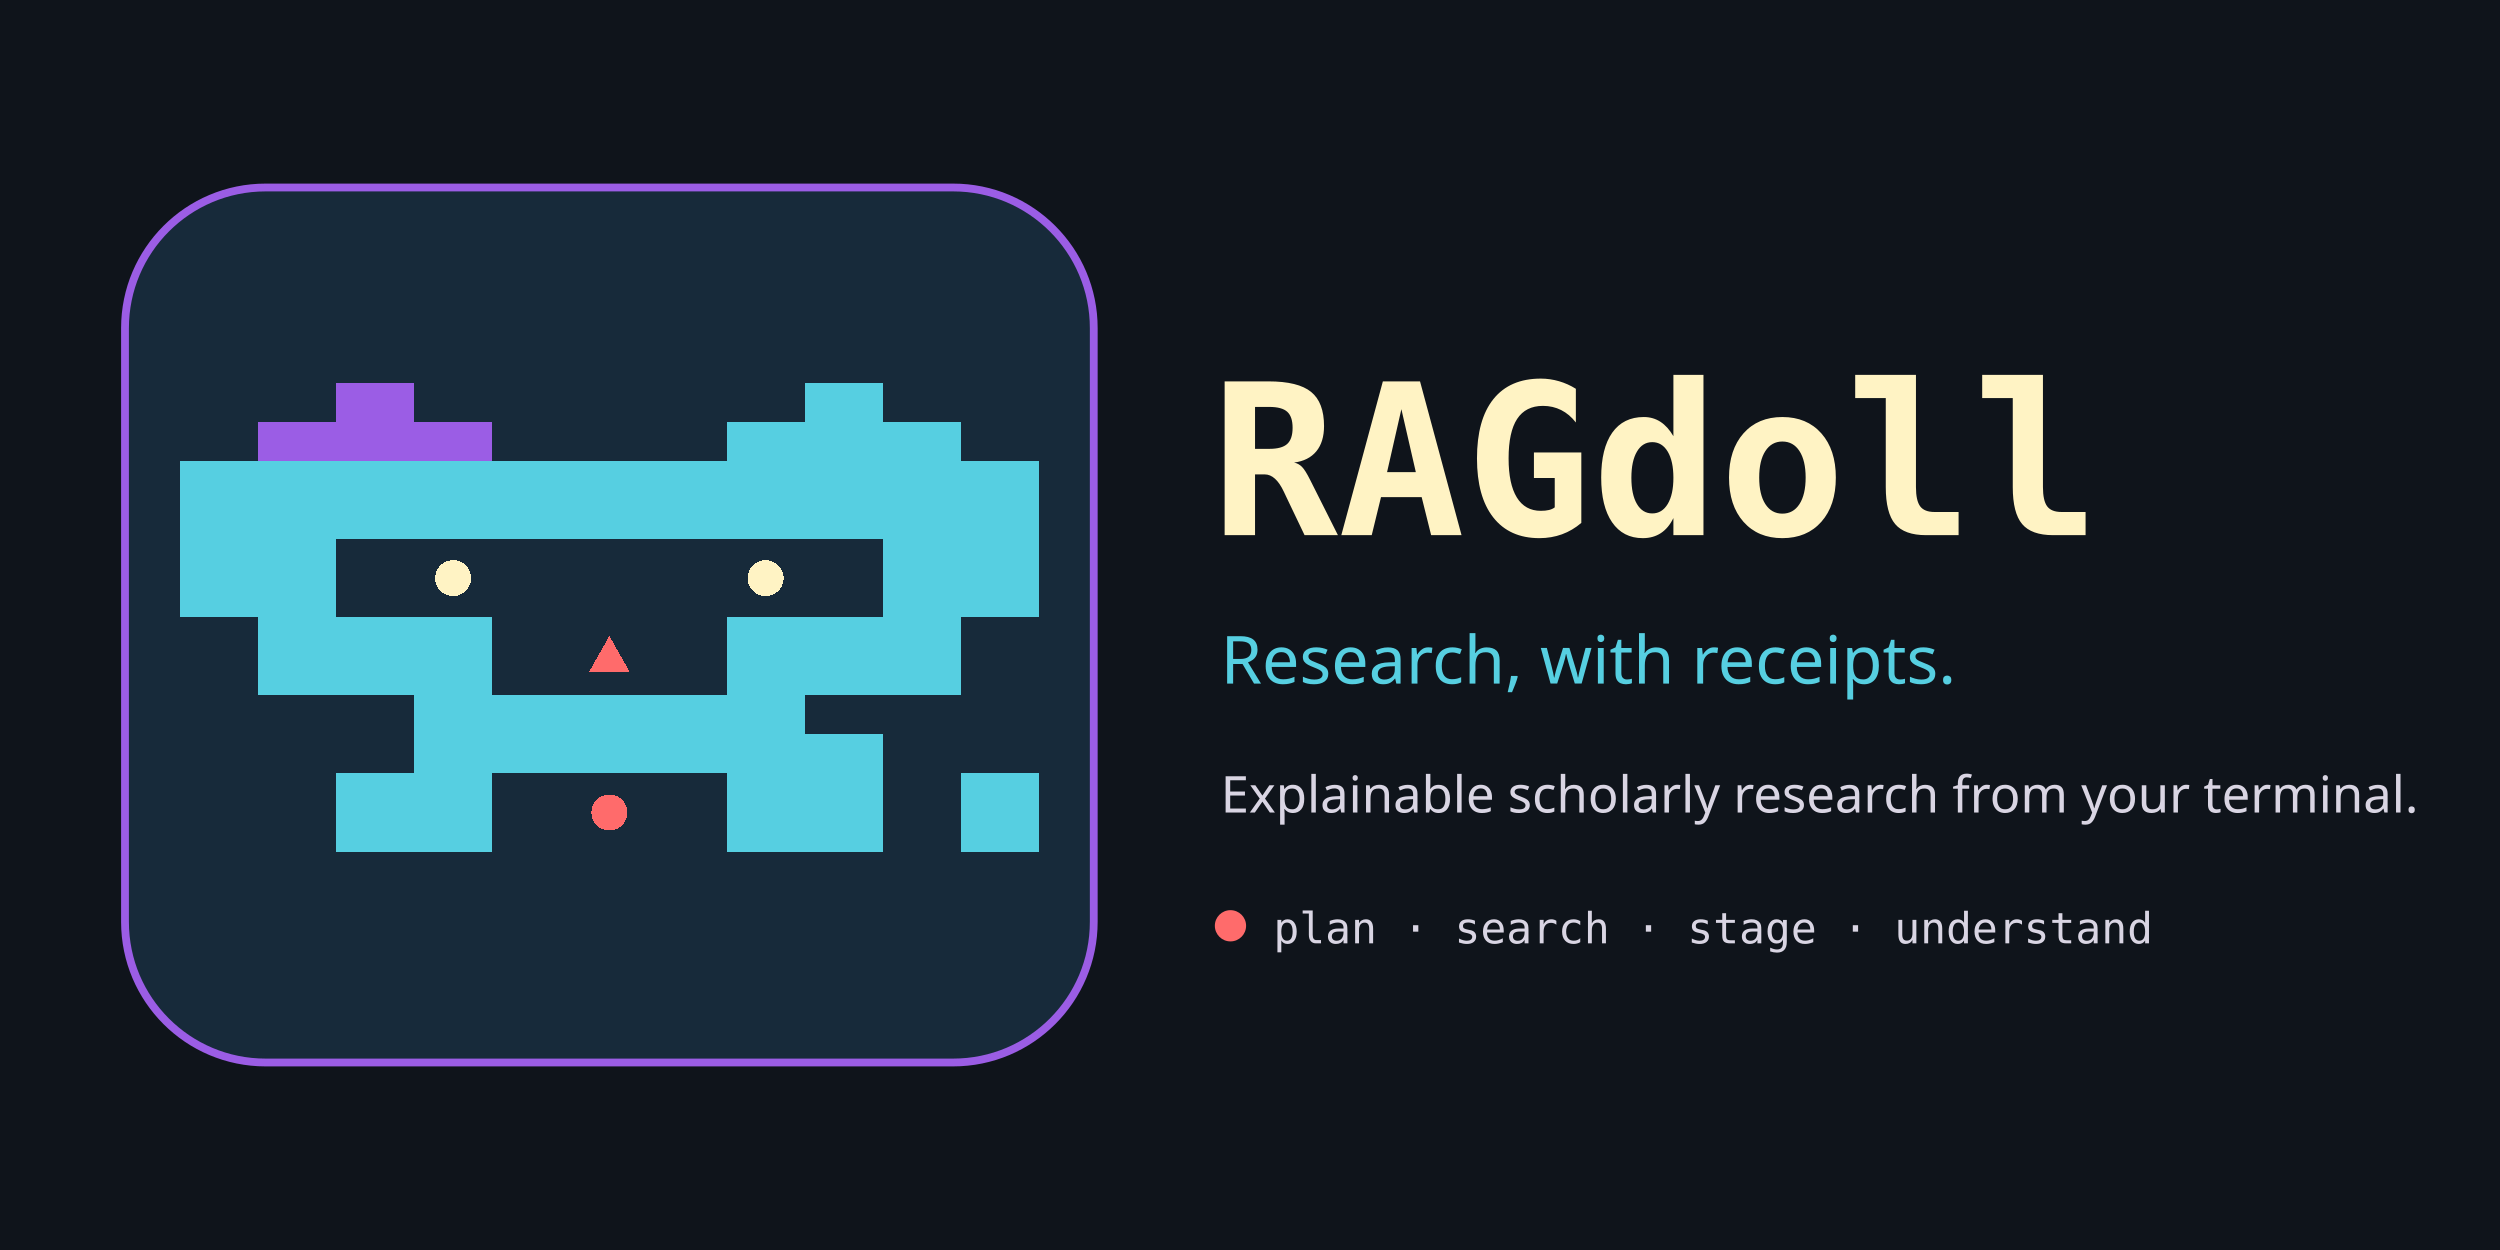
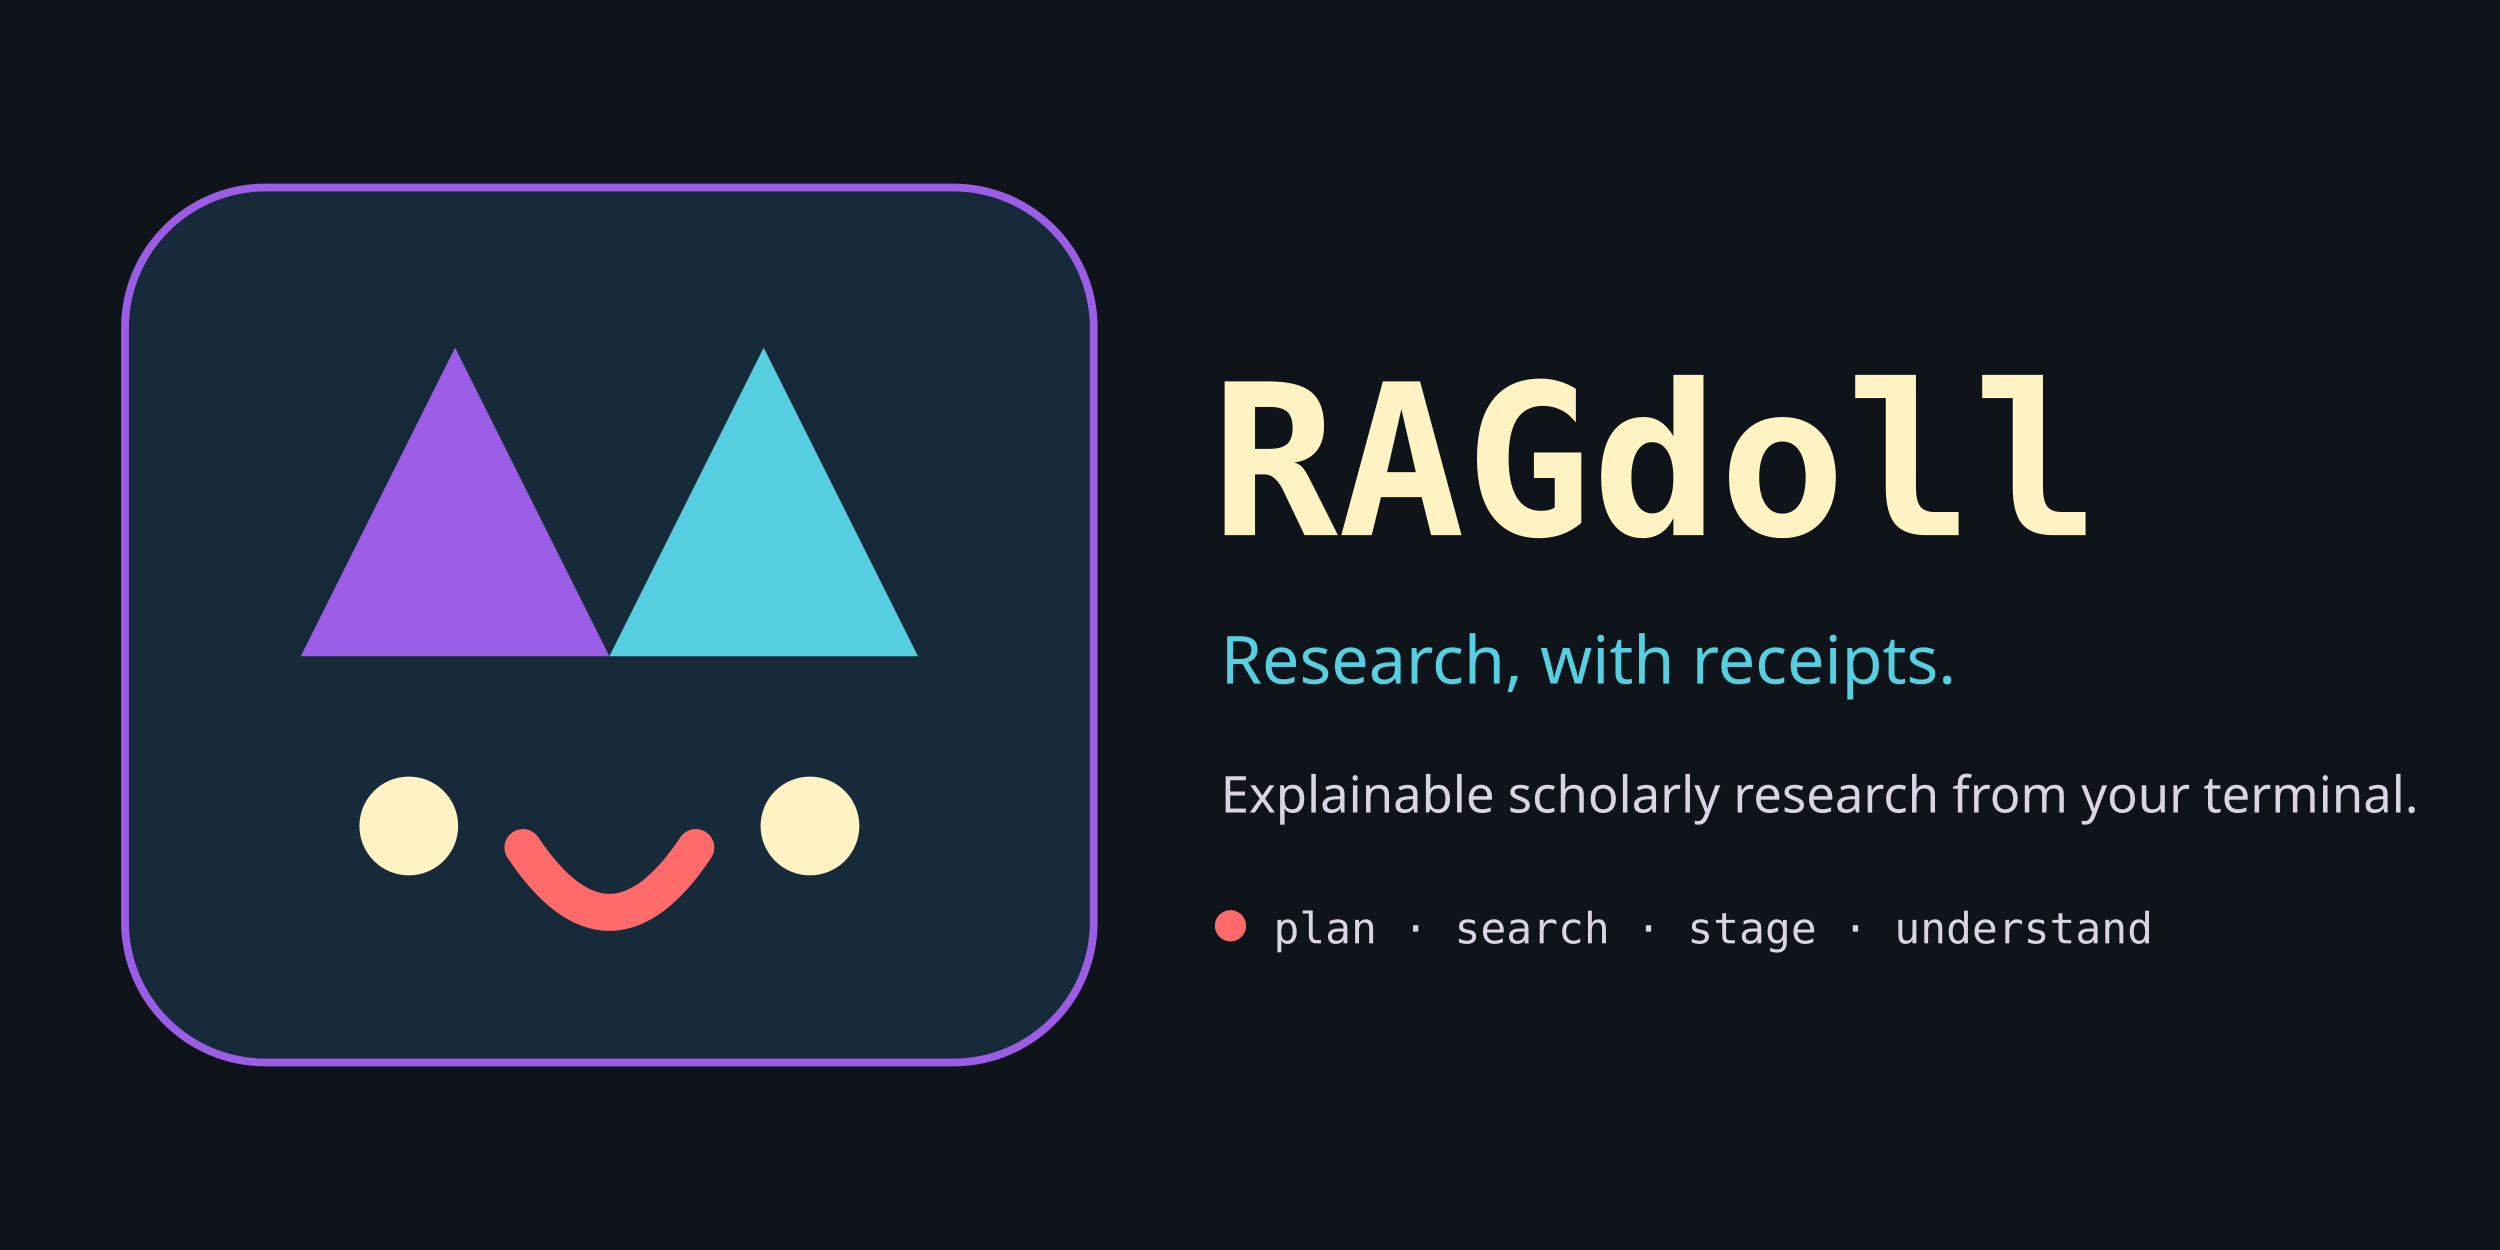
<svg xmlns="http://www.w3.org/2000/svg" viewBox="0 0 1280 640" role="img" aria-labelledby="title desc">
  <rect width="1280" height="640" fill="#0f141b" />
  <rect x="64" y="96" width="496" height="448" rx="72" fill="#172a3a" stroke="#9b5de5" stroke-width="4" />
-   <g aria-label="Seated block-pixel cat" shape-rendering="crispEdges">
-     <rect x="132" y="216" width="40" height="20" fill="#9b5de5" />
-     <rect x="172" y="196" width="40" height="40" fill="#9b5de5" />
-     <rect x="212" y="216" width="40" height="20" fill="#9b5de5" />
-     <rect x="372" y="216" width="40" height="20" fill="#56cfe1" />
-     <rect x="412" y="196" width="40" height="40" fill="#56cfe1" />
-     <rect x="452" y="216" width="40" height="20" fill="#56cfe1" />
-     <rect x="92" y="236" width="40" height="40" fill="#56cfe1" />
-     <rect x="132" y="236" width="40" height="40" fill="#56cfe1" />
-     <rect x="172" y="236" width="40" height="40" fill="#56cfe1" />
-     <rect x="212" y="236" width="40" height="40" fill="#56cfe1" />
-     <rect x="252" y="236" width="40" height="40" fill="#56cfe1" />
-     <rect x="292" y="236" width="40" height="40" fill="#56cfe1" />
-     <rect x="332" y="236" width="40" height="40" fill="#56cfe1" />
-     <rect x="372" y="236" width="40" height="40" fill="#56cfe1" />
-     <rect x="412" y="236" width="40" height="40" fill="#56cfe1" />
-     <rect x="452" y="236" width="40" height="40" fill="#56cfe1" />
-     <rect x="492" y="236" width="40" height="40" fill="#56cfe1" />
-     <rect x="92" y="276" width="40" height="40" fill="#56cfe1" />
-     <rect x="132" y="276" width="40" height="40" fill="#56cfe1" />
-     <circle cx="232" cy="296" r="9.2" fill="#fff3c4" />
-     <circle cx="392" cy="296" r="9.2" fill="#fff3c4" />
-     <rect x="452" y="276" width="40" height="40" fill="#56cfe1" />
-     <rect x="492" y="276" width="40" height="40" fill="#56cfe1" />
-     <rect x="132" y="316" width="40" height="40" fill="#56cfe1" />
-     <rect x="172" y="316" width="40" height="40" fill="#56cfe1" />
-     <rect x="212" y="316" width="40" height="40" fill="#56cfe1" />
-     <path d="M312 325.6 L322.4 344 H301.6Z" fill="#ff6b6b" />
-     <rect x="372" y="316" width="40" height="40" fill="#56cfe1" />
-     <rect x="412" y="316" width="40" height="40" fill="#56cfe1" />
-     <rect x="452" y="316" width="40" height="40" fill="#56cfe1" />
-     <rect x="212" y="356" width="40" height="40" fill="#56cfe1" />
-     <rect x="252" y="356" width="40" height="40" fill="#56cfe1" />
-     <rect x="292" y="356" width="40" height="40" fill="#56cfe1" />
-     <rect x="332" y="356" width="40" height="40" fill="#56cfe1" />
-     <rect x="372" y="356" width="40" height="40" fill="#56cfe1" />
-     <rect x="412" y="376" width="40" height="20" fill="#56cfe1" />
-     <rect x="172" y="396" width="40" height="40" fill="#56cfe1" />
-     <rect x="212" y="396" width="40" height="40" fill="#56cfe1" />
-     <circle cx="312" cy="416" r="9.2" fill="#ff6b6b" />
-     <rect x="372" y="396" width="40" height="40" fill="#56cfe1" />
-     <rect x="412" y="396" width="40" height="40" fill="#56cfe1" />
-     <rect x="492" y="396" width="40" height="40" fill="#56cfe1" />
+   <g aria-label="Minimal M2 research cat" stroke-linecap="round" stroke-linejoin="round">
+     <path d="M154 336 L233 178 L312 336Z" fill="#9b5de5" />
+     <path d="M312 336 L391 178 L470 336Z" fill="#56cfe1" />
+     <circle cx="209.3" cy="422.9" r="25.28" fill="#fff3c4" />
+     <circle cx="414.7" cy="422.9" r="25.28" fill="#fff3c4" />
+     <path d="M267.76 433.96 Q312 500.32 356.24 433.96" fill="none" stroke="#ff6b6b" stroke-width="18.96" />
  </g>
  <text x="620" y="274" fill="#fff3c4" font-size="108" font-family="ui-monospace, monospace" font-weight="700">RAGdoll</text>
  <text x="625" y="350" fill="#56cfe1" font-size="34" font-family="ui-sans-serif, sans-serif">Research, with receipts.</text>
  <text x="625" y="416" fill="#d9d5e3" font-size="26" font-family="ui-sans-serif, sans-serif">Explainable scholarly research from your terminal.</text>
  <circle cx="630" cy="474" r="8" fill="#ff6b6b" />
  <text x="652" y="483" fill="#d9d5e3" font-size="22" font-family="ui-monospace, monospace">plan · search · stage · understand</text>
</svg>
